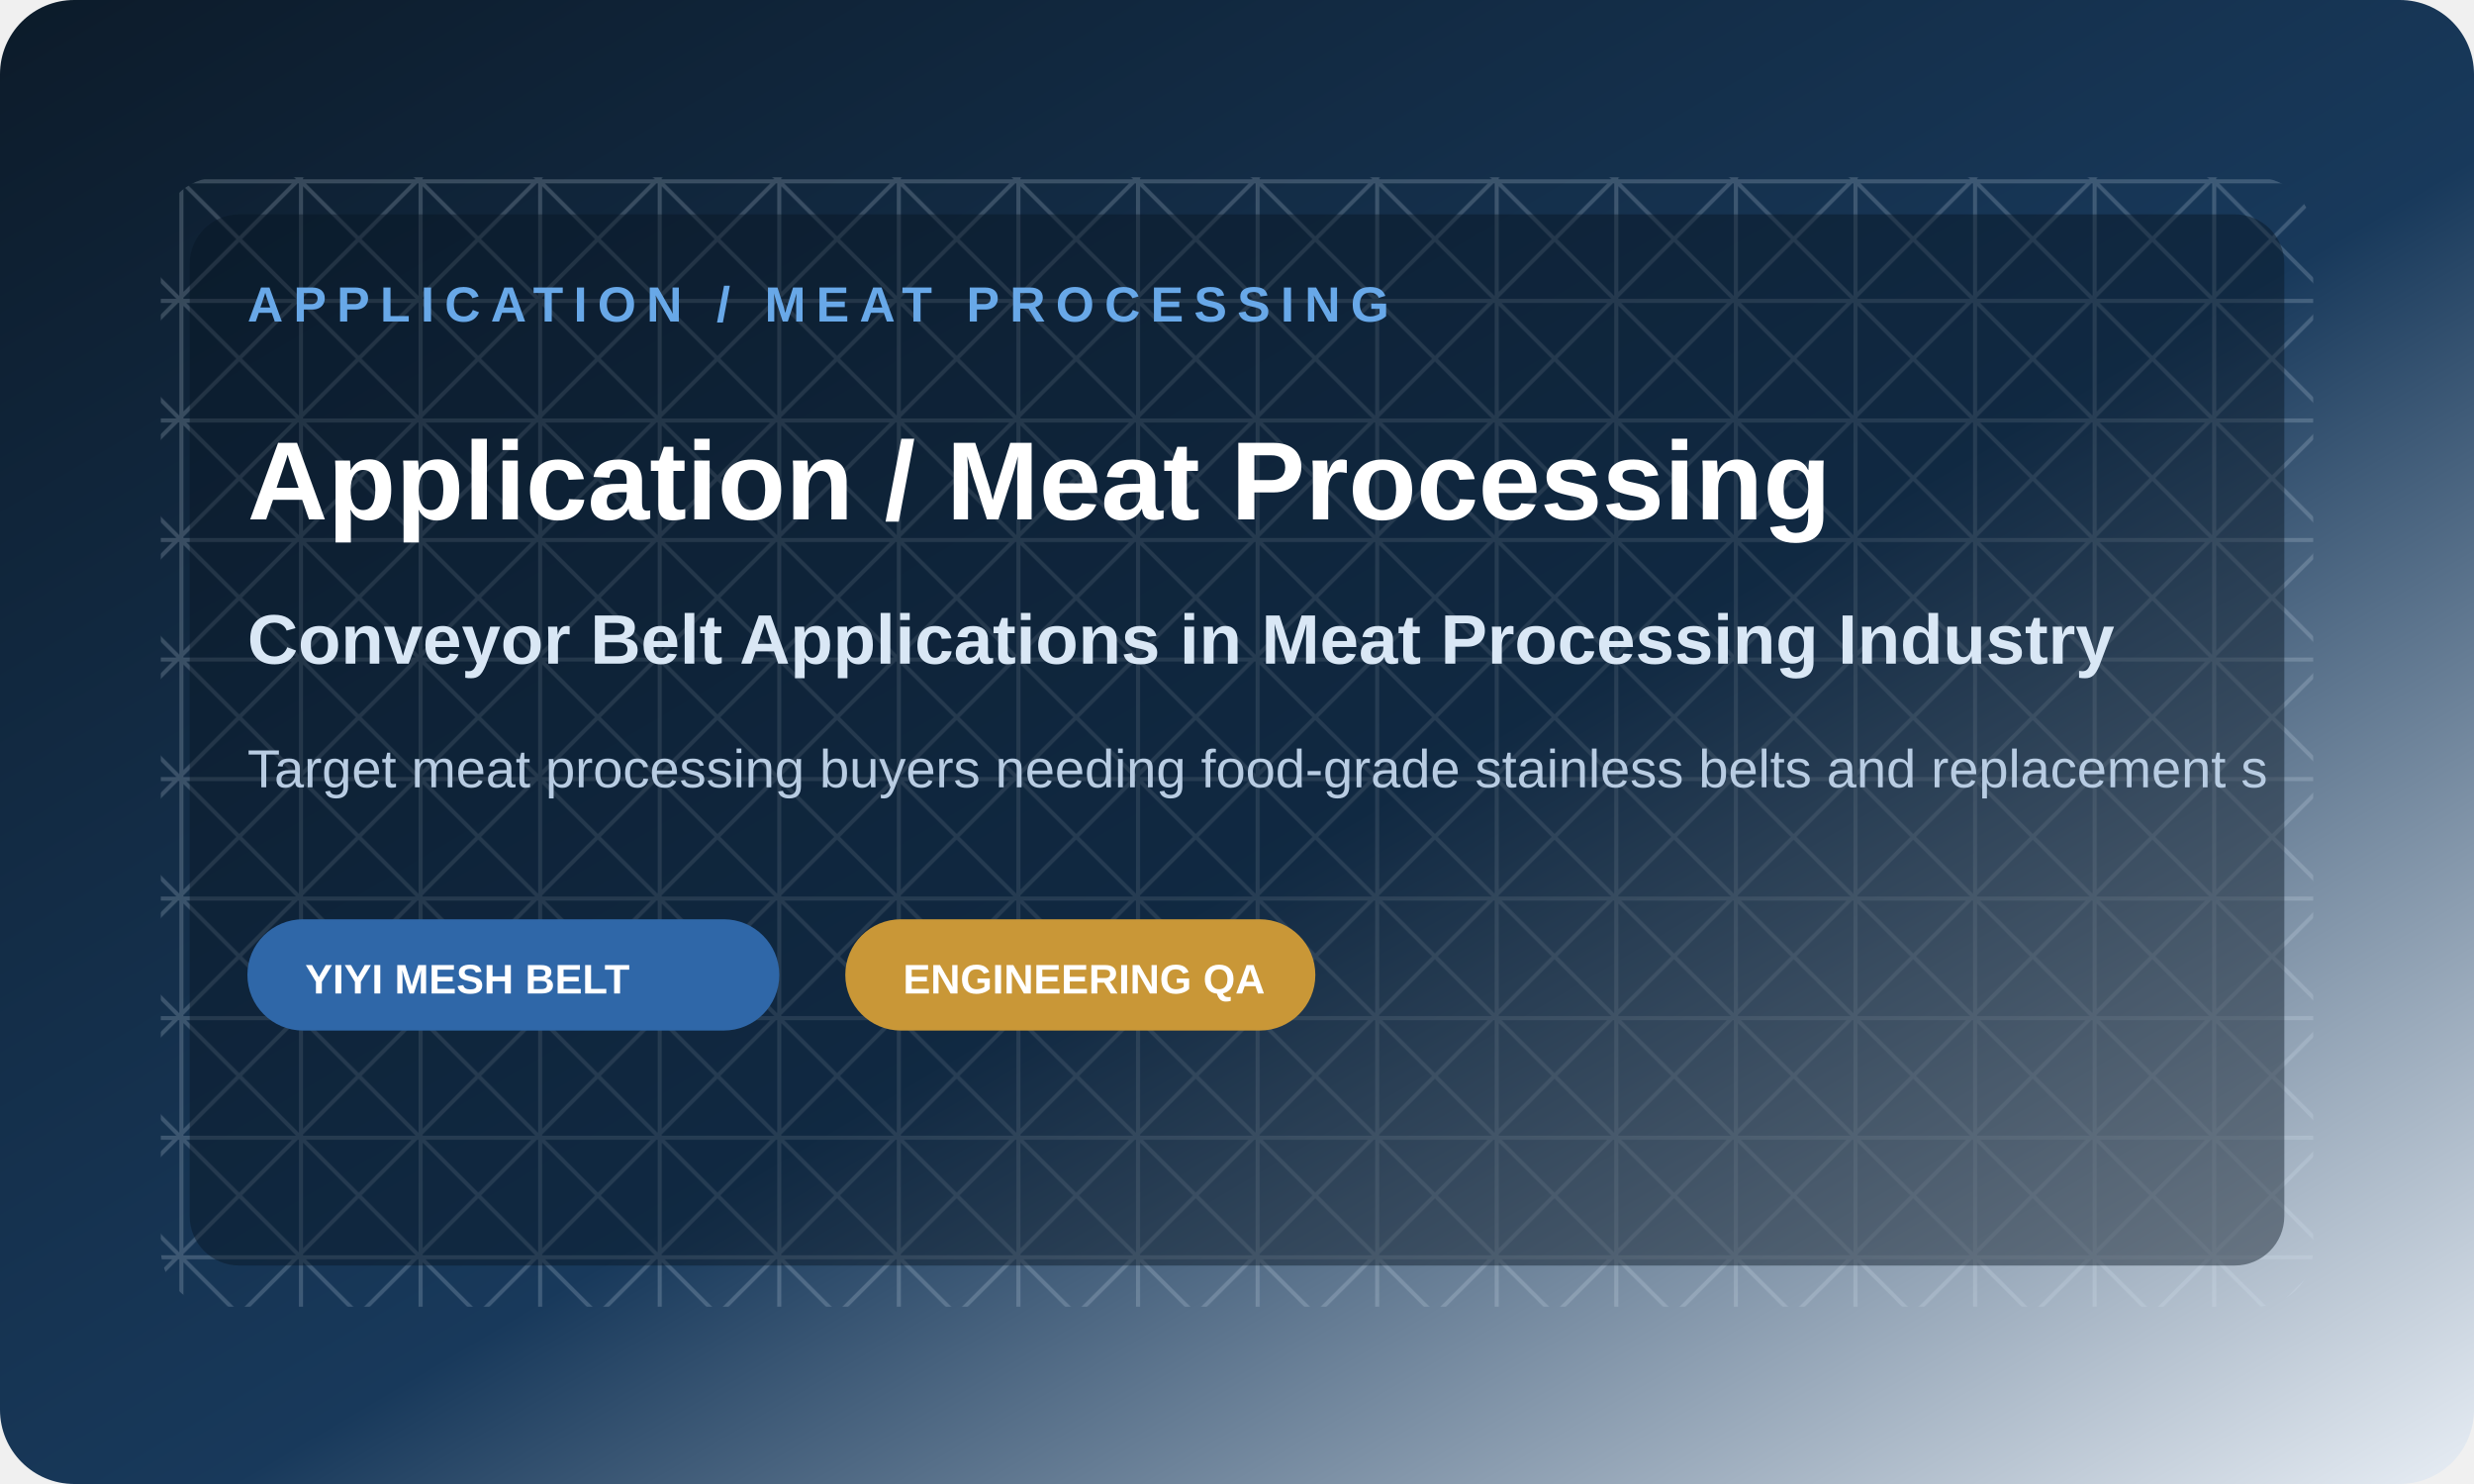
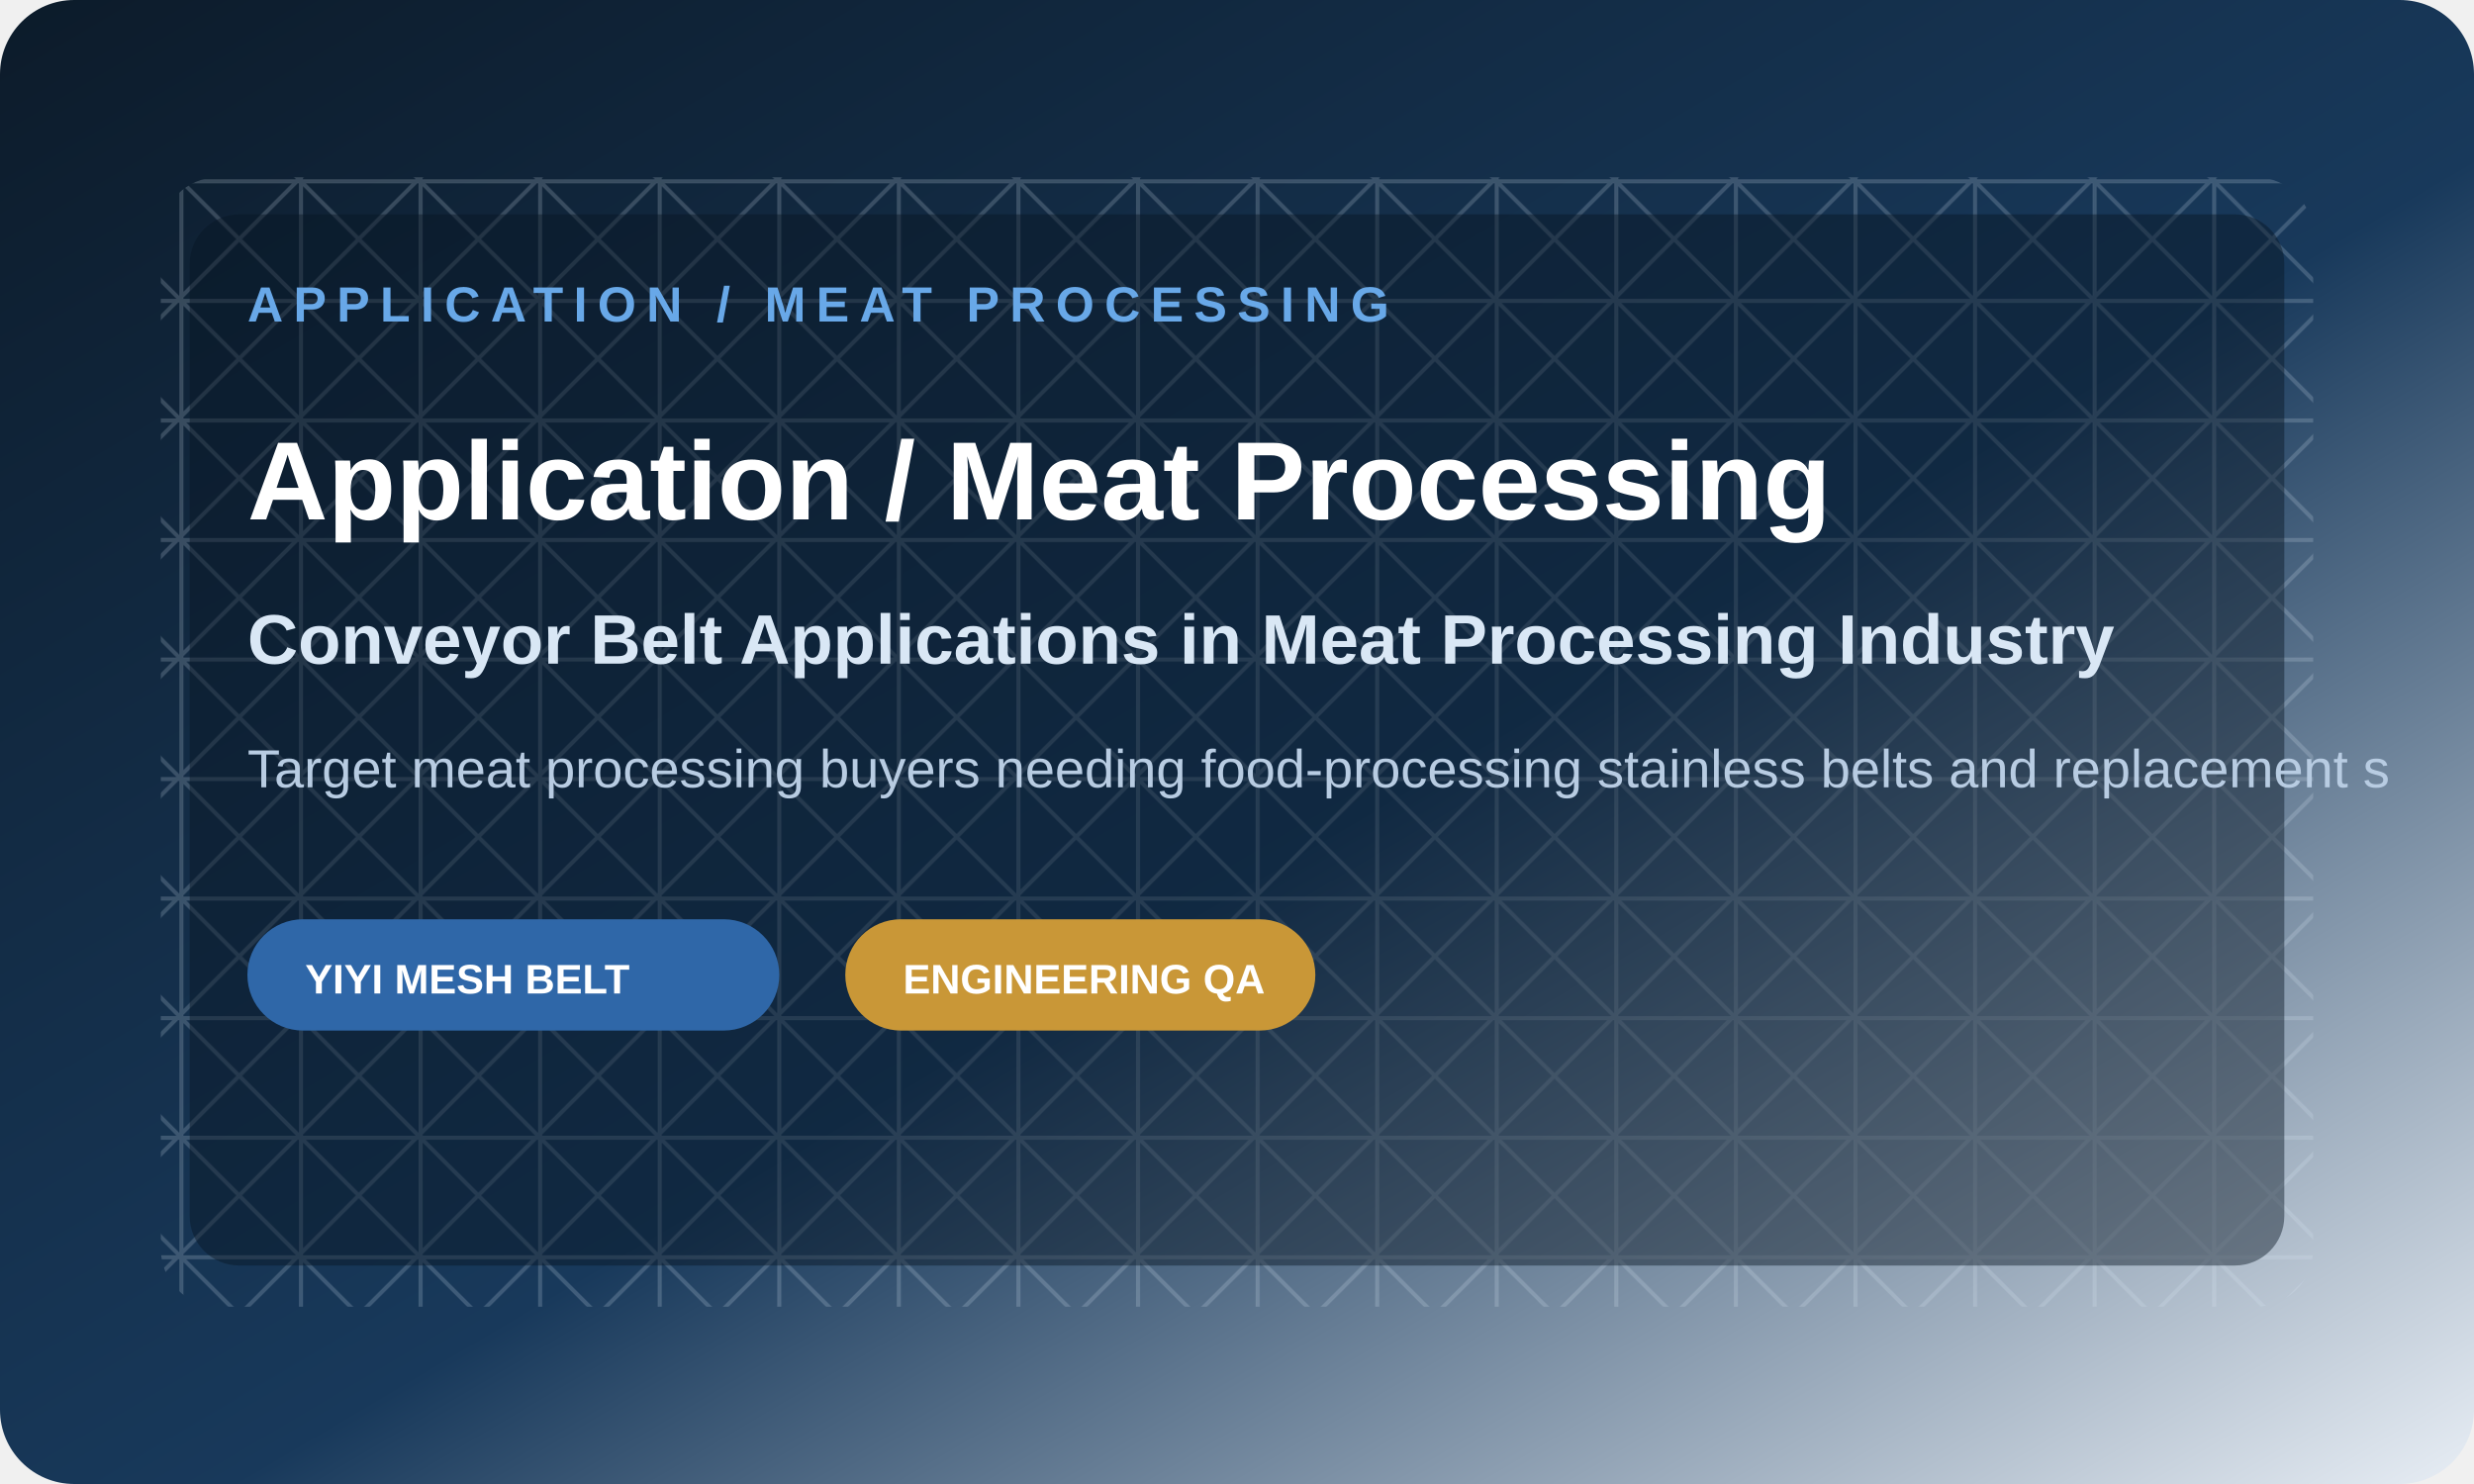
<svg xmlns="http://www.w3.org/2000/svg" width="1200" height="720" viewBox="0 0 1200 720" role="img" aria-labelledby="title desc">
  <defs>
    <linearGradient id="bg" x1="0" x2="1" y1="0" y2="1">
      <stop offset="0" stop-color="#0c1b2a" />
      <stop offset="0.55" stop-color="#18395b" />
      <stop offset="1" stop-color="#e8eef5" />
    </linearGradient>
    <pattern id="mesh" width="58" height="58" patternUnits="userSpaceOnUse">
      <path d="M-10 30 H70 M30 -10 V70 M0 0 L58 58 M58 0 L0 58" fill="none" stroke="#dbe8f5" stroke-width="2" opacity=".32" />
    </pattern>
  </defs>
  <rect width="1200" height="720" rx="36" fill="url(#bg)" />
  <rect x="78" y="86" width="1044" height="548" rx="28" fill="url(#mesh)" opacity=".62" />
  <rect x="92" y="104" width="1016" height="510" rx="24" fill="#071523" opacity=".44" />
  <text x="120" y="156" fill="#68a8e8" font-family="Arial, sans-serif" font-size="24" font-weight="700" letter-spacing="5">APPLICATION / MEAT PROCESSING</text>
  <text x="120" y="252" fill="#ffffff" font-family="Arial, sans-serif" font-size="54" font-weight="800">Application / Meat Processing</text>
  <text x="120" y="322" fill="#d9e7f5" font-family="Arial, sans-serif" font-size="34" font-weight="700">Conveyor Belt Applications in Meat Processing Industry</text>
-   <text x="120" y="382" fill="#b8cce2" font-family="Arial, sans-serif" font-size="26">Target meat processing buyers needing food-grade stainless belts and replacement s</text>
+   <text x="120" y="382" fill="#b8cce2" font-family="Arial, sans-serif" font-size="26">Target meat processing buyers needing food-processing stainless belts and replacement s</text>
  <g transform="translate(120 446)">
    <rect width="258" height="54" rx="27" fill="#2f67a8" />
    <text x="28" y="36" fill="#fff" font-family="Arial, sans-serif" font-size="20" font-weight="700">YIYI MESH BELT</text>
    <rect x="290" width="228" height="54" rx="27" fill="#c99737" />
    <text x="318" y="36" fill="#fff" font-family="Arial, sans-serif" font-size="20" font-weight="700">ENGINEERING QA</text>
  </g>
</svg>
